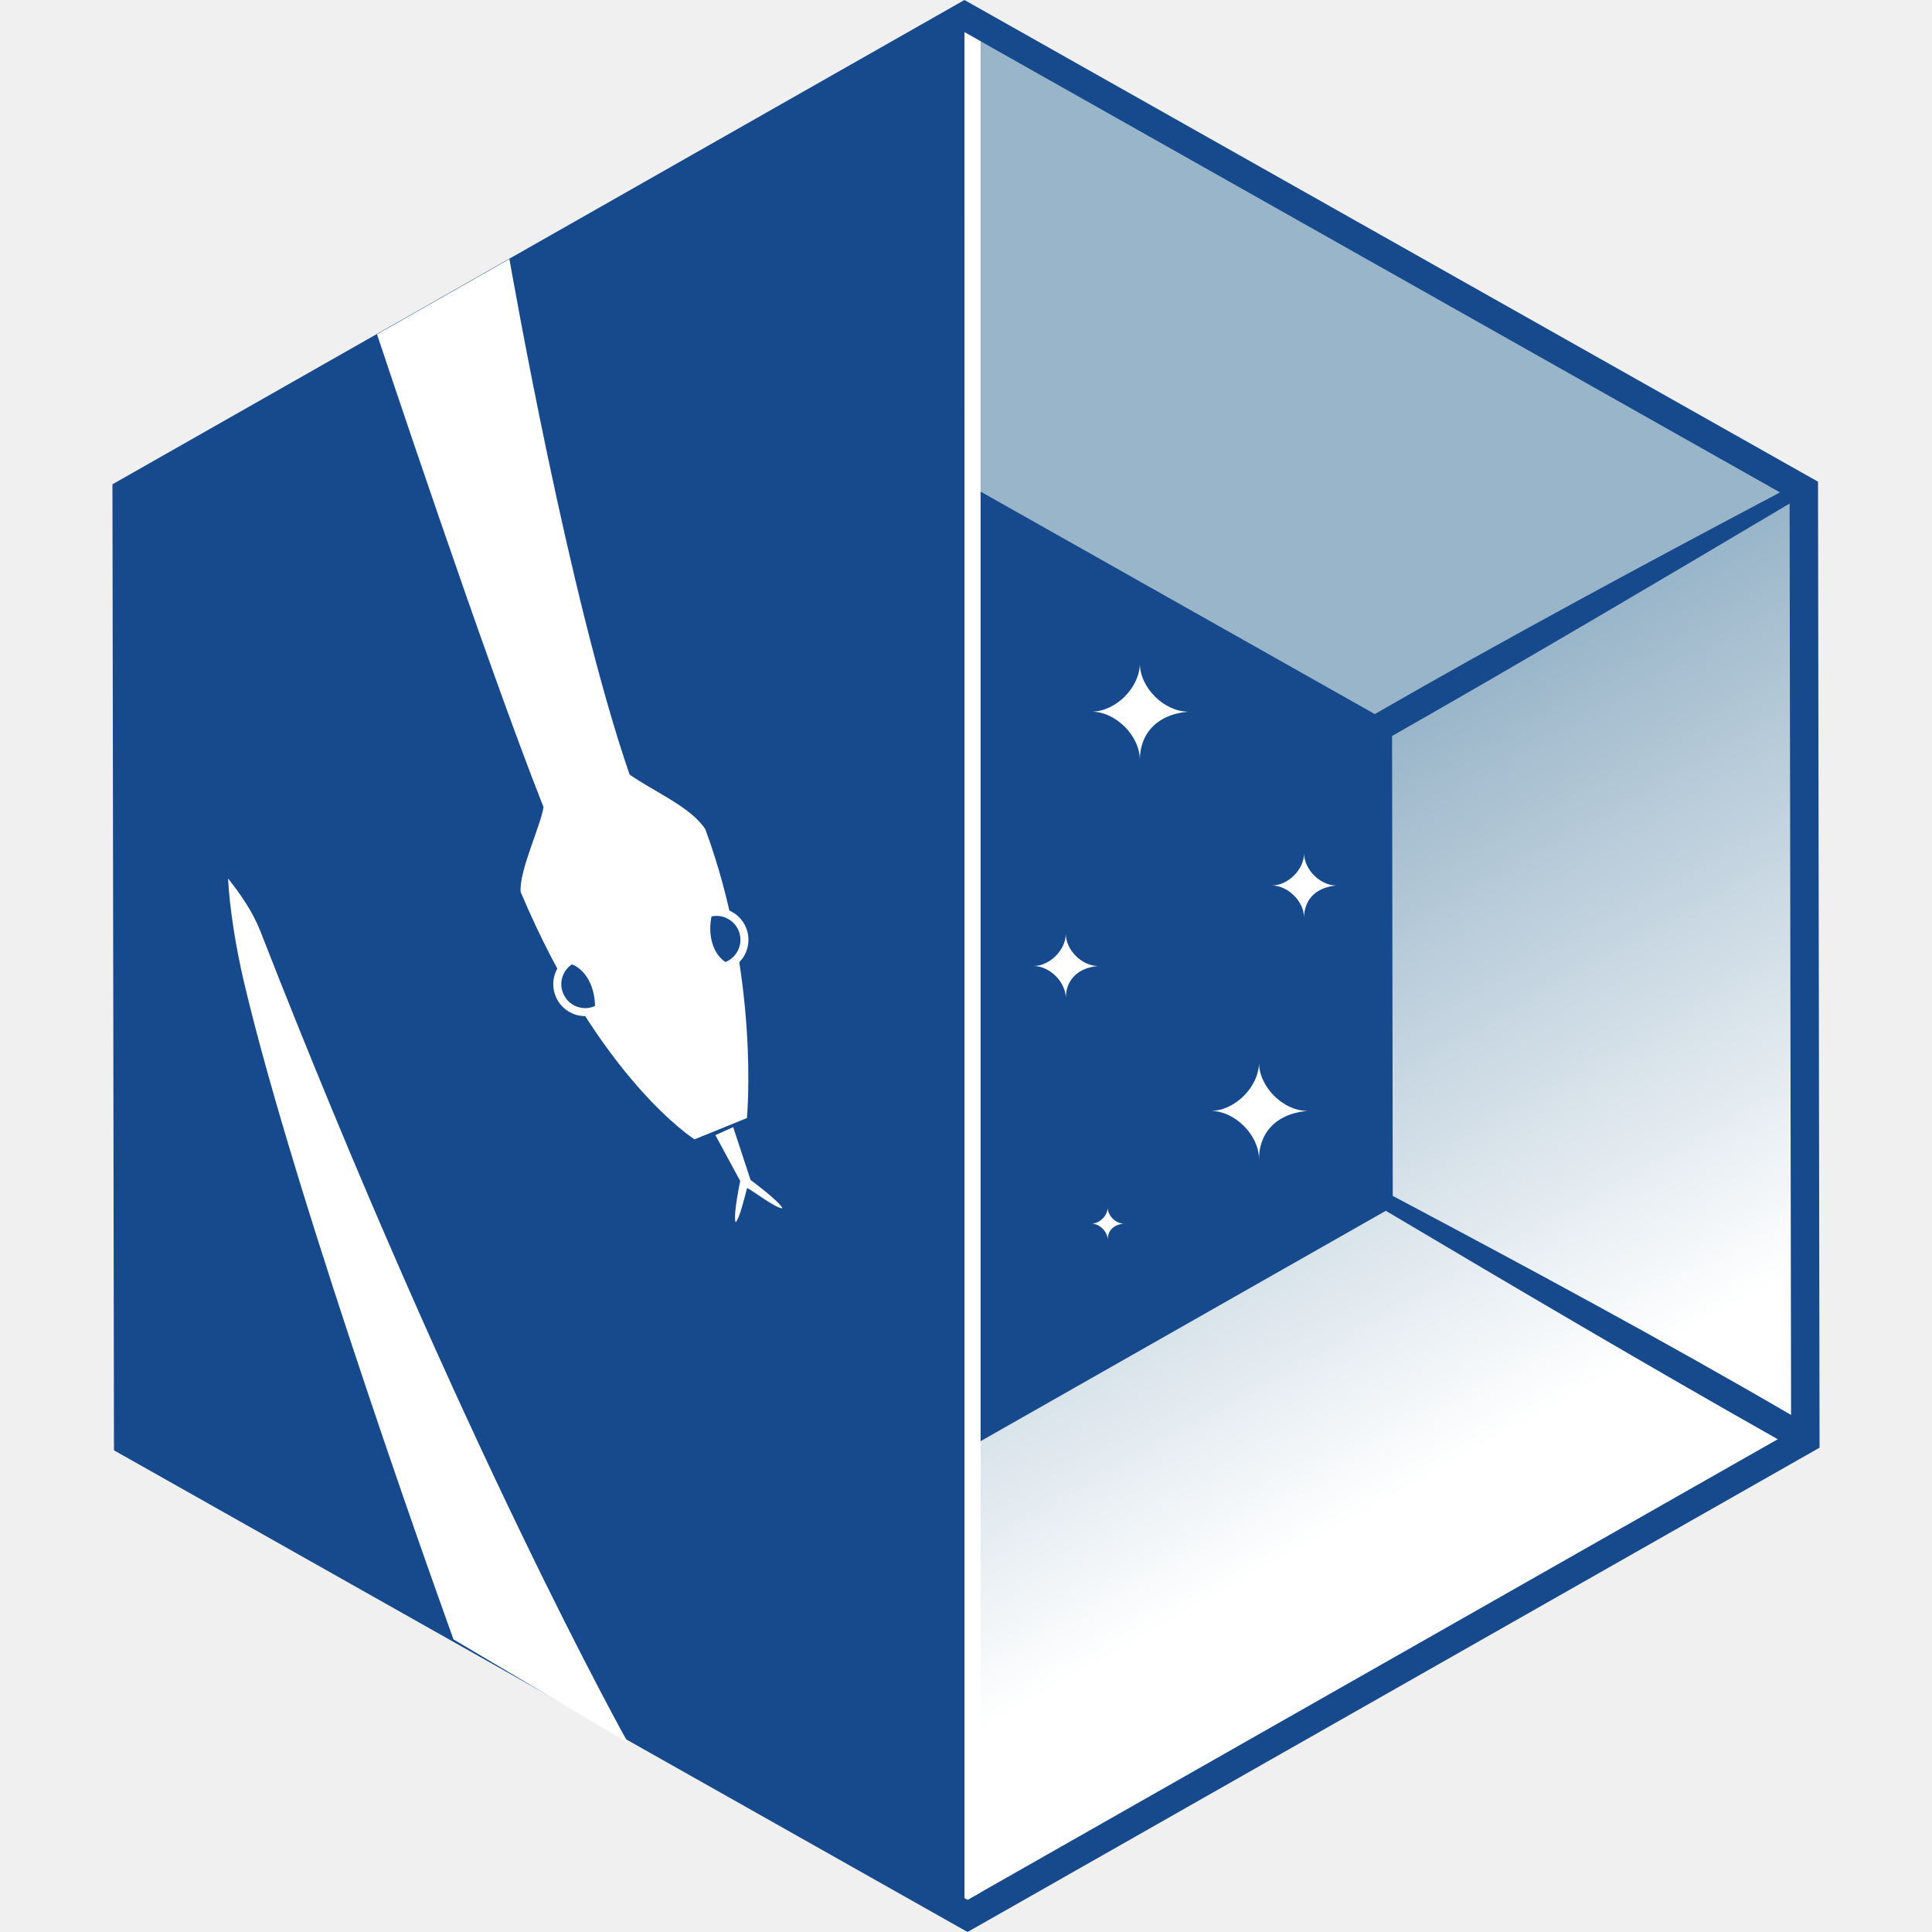
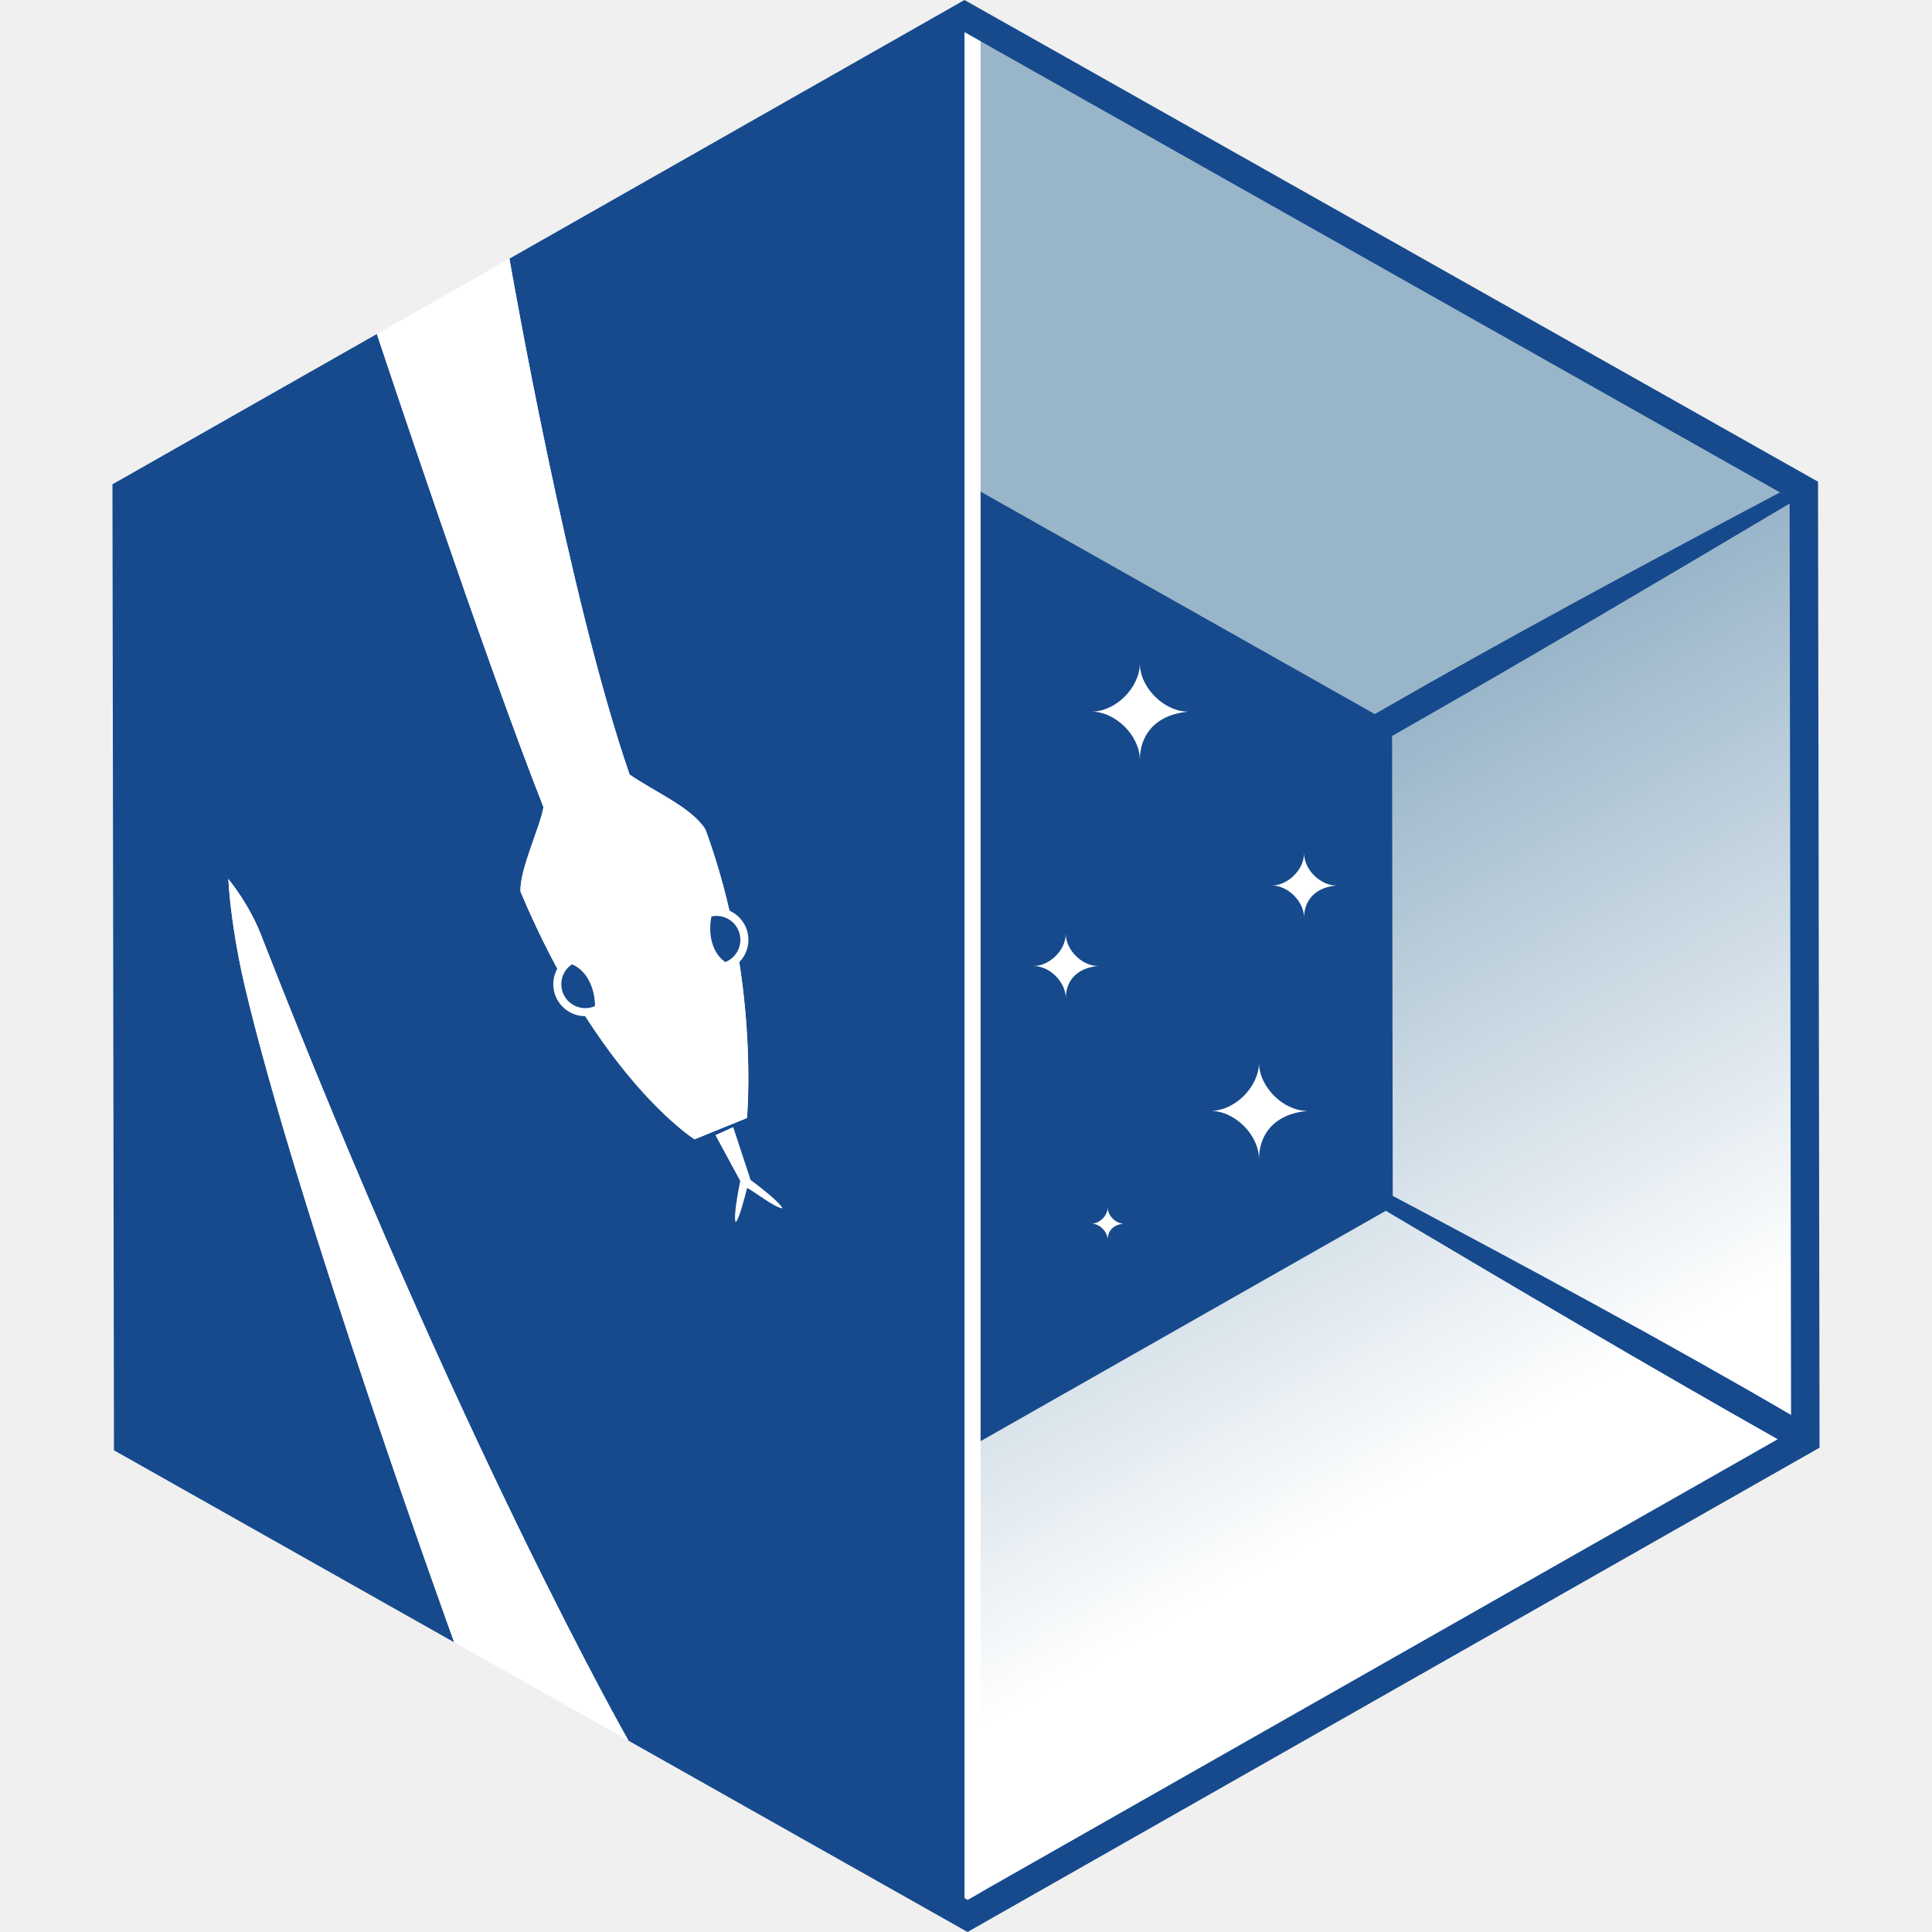
<svg xmlns="http://www.w3.org/2000/svg" xmlns:xlink="http://www.w3.org/1999/xlink" width="120" height="120" viewBox="0 0 31.75 31.75" version="1.1" id="svg5">
  <defs id="defs2">
    <linearGradient id="linearGradient26949">
      <stop style="stop-color:#ffffff;stop-opacity:1;" offset="0" id="stop26945" />
      <stop style="stop-color:#99b5c9;stop-opacity:1" offset="1" id="stop26947" />
    </linearGradient>
    <linearGradient xlink:href="#linearGradient26949" id="linearGradient26951" x1="80.538" y1="96.495" x2="60" y2="60" gradientUnits="userSpaceOnUse" gradientTransform="matrix(0.2645592,0,0,0.2645833,0.00267961,0)" />
  </defs>
  <g id="layer1" style="display:inline">
-     <path style="fill:#164a8d;fill-opacity:1" id="path31" d="M 55.202,58.806 -0.356,26.846 -0.456,-37.249 55,-69.383 l 55.558,31.96 0.101,64.094 z" transform="matrix(0.2524804,0,0,0.2476818,1.962992,17.18493)" />
+     <path d="M 15.85,0 8.372,4.251 c 0.034,0.197 0.97,5.568 1.975,8.478 0.428,0.296 1.008,0.532 1.245,0.899 0.901,2.449 0.683,4.745 0.683,4.745 l -0.861,0.35 c 0,0 -1.555,-0.976 -2.859,-4.067 -0.024,-0.355 0.331,-1.085 0.376,-1.393 C 7.958,10.8 6.242,5.636 6.193,5.489 L 1.848,7.959 1.873,23.834 7.464,26.989 C 7.456,26.966 4.877,19.852 4.015,16.174 3.886,15.62 3.779,14.942 3.753,14.445 c 0.205,0.257 0.407,0.587 0.53,0.901 3.301,8.455 6.037,13.244 6.046,13.26 L 15.9,31.75 29.902,23.791 29.877,7.916 Z" style="fill:#164a8d" id="path7" />
  </g>
  <g id="layer2" style="display:inline">
    <path id="path6304" style="mix-blend-mode:normal;fill:url(#linearGradient26951);fill-opacity:1;fill-rule:evenodd;stroke:none;stroke-width:0.265;stroke-linecap:butt;stroke-linejoin:miter;stroke-miterlimit:4;stroke-dasharray:none;stroke-opacity:1" d="m 15.851,0.529 0.012,7.408 6.73,3.798 c 2.107,-1.215 4.463,-2.481 6.659,-3.643 z M 29.41,8.275 c -2.101,1.248 -4.378,2.594 -6.533,3.82 l 0.011,7.558 c 2.188,1.161 4.514,2.414 6.546,3.6 z M 22.774,19.898 15.889,23.812 15.901,31.221 29.215,23.652 C 27.12,22.469 24.876,21.145 22.774,19.898 Z" />
    <path id="path31-3" style="fill:#ffffff;fill-opacity:1;stroke-width:0.914" d="m 59.906,2 v 115.895 l 0.188,0.105 0.812,-0.461 V 2.564 Z" transform="scale(0.2645833)" />
  </g>
  <g id="layer3" style="display:inline">
    <path id="rect29367-5" style="fill:#ffffff;stroke-width:0.028" d="m 18.203,19.844 c 1e-6,0.132 0.132,0.265 0.265,0.265 -0.185,0.018 -0.265,0.132 -0.265,0.265 1e-6,-0.132 -0.132,-0.265 -0.265,-0.265 0.132,-1e-6 0.265,-0.132 0.265,-0.265 z" />
    <path id="rect29367-6" style="fill:#ffffff;stroke-width:0.085" d="m 20.69,17.462 c 1e-6,0.397 0.397,0.794 0.794,0.794 -0.554,0.054 -0.794,0.397 -0.794,0.794 1e-6,-0.397 -0.397,-0.794 -0.794,-0.794 0.397,-10e-7 0.794,-0.397 0.794,-0.794 z" />
    <path id="rect29367-2" style="fill:#ffffff;stroke-width:0.085" d="m 18.732,10.901 c 2e-6,0.397 0.397,0.794 0.794,0.794 -0.554,0.054 -0.794,0.397 -0.794,0.794 2e-6,-0.397 -0.397,-0.794 -0.794,-0.794 0.397,-1e-6 0.794,-0.397 0.794,-0.794 z" />
    <path id="rect29367-9" style="fill:#ffffff;stroke-width:0.057" d="m 21.431,14.023 c 10e-7,0.265 0.265,0.529 0.529,0.529 -0.37,0.036 -0.529,0.265 -0.529,0.529 10e-7,-0.265 -0.265,-0.529 -0.529,-0.529 0.265,0 0.529,-0.265 0.529,-0.529 z" />
    <path id="rect29367-1" style="fill:#ffffff;stroke-width:0.057" d="m 17.515,15.346 c 1e-6,0.265 0.265,0.529 0.529,0.529 -0.37,0.036 -0.529,0.265 -0.529,0.529 1e-6,-0.265 -0.265,-0.529 -0.529,-0.529 0.265,-10e-7 0.529,-0.265 0.529,-0.529 z" />
  </g>
  <g id="layer4" style="display:inline">
-     <path style="opacity:1;fill:#ffffff;fill-opacity:1;fill-rule:evenodd;stroke:none;stroke-width:0.265px;stroke-linecap:butt;stroke-linejoin:miter;stroke-opacity:1" d="m 7.452,26.941 2.87,1.701 c 0,0 -2.739,-4.875 -6.045,-13.343 -0.123,-0.314 -0.325,-0.605 -0.529,-0.862 0.026,0.497 0.128,1.133 0.258,1.687 0.863,3.684 3.446,10.816 3.446,10.816 z" id="path31887" />
-     <g id="g41169" transform="translate(38.0838,0.3707287)">
-       <path style="fill:#ffffff;fill-opacity:1;fill-rule:evenodd;stroke:none;stroke-width:0.265px;stroke-linecap:butt;stroke-linejoin:miter;stroke-opacity:1" d="m -26.327,18.284 0.408,0.754 c 0,0 -0.121,0.568 -0.076,0.678 0.059,-0.047 0.15,-0.412 0.188,-0.563 0.067,0.022 0.475,0.34 0.581,0.333 -0.042,-0.111 -0.523,-0.465 -0.523,-0.465 l -0.286,-0.869 z" id="path39696" />
-       <g id="g39661">
-         <path id="path31-7" style="opacity:1;fill:#ffffff;fill-opacity:1;stroke-width:0.25" d="m -29.712,3.886 -2.176,1.237 c 0.049,0.146 1.763,5.306 2.736,7.77 -0.045,0.307 -0.4,1.038 -0.376,1.393 1.304,3.091 2.858,4.067 2.858,4.067 l 0.861,-0.35 c 0,0 0.218,-2.297 -0.683,-4.745 -0.238,-0.366 -0.817,-0.603 -1.245,-0.899 -1.005,-2.913 -1.942,-8.287 -1.975,-8.472 z" />
-         <path id="path36526" style="opacity:1;fill:#164a8d;fill-opacity:1;stroke:#ffffff;stroke-width:0.132;stroke-opacity:1" d="m -26.447,14.636 c 0.242,-0.076 0.5,0.058 0.576,0.3 0.076,0.242 -0.058,0.5 -0.3,0.576 -0.264,-0.154 -0.362,-0.519 -0.276,-0.876 z" />
-         <path id="path36526-0" style="opacity:1;fill:#164a8d;fill-opacity:1;stroke:#ffffff;stroke-width:0.132;stroke-opacity:1" d="m -28.241,16.203 c -0.221,0.125 -0.501,0.047 -0.625,-0.174 -0.125,-0.221 -0.047,-0.501 0.174,-0.625 0.291,0.095 0.462,0.433 0.452,0.799 z" />
-       </g>
-     </g>
+     <path d="m 10.328,28.605 c -0.009,-0.015 -2.745,-4.805 -6.046,-13.26 -0.123,-0.314 -0.325,-0.644 -0.53,-0.901 0.026,0.497 0.133,1.175 0.263,1.729 0.861,3.678 3.44,10.792 3.449,10.815 z" style="opacity:1;fill:#ffffff;fill-rule:evenodd;stroke-width:0.265px" id="path9" />
+     <path style="fill:#ffffff;fill-opacity:1;fill-rule:evenodd;stroke:none;stroke-width:0.265px;stroke-linecap:butt;stroke-linejoin:miter;stroke-opacity:1" d="m 11.757,18.654 0.408,0.754 c 0,0 -0.121,0.568 -0.076,0.678 0.059,-0.047 0.15,-0.412 0.188,-0.563 0.067,0.022 0.475,0.34 0.581,0.333 -0.042,-0.111 -0.523,-0.465 -0.523,-0.465 l -0.286,-0.869 z" id="path39696" />
+     <path d="m 6.193,5.489 c 0.049,0.147 1.765,5.311 2.738,7.774 -0.045,0.307 -0.4,1.038 -0.376,1.393 1.304,3.091 2.859,4.067 2.859,4.067 l 0.861,-0.35 c 0,0 0.218,-2.297 -0.683,-4.745 C 11.354,13.261 10.774,13.024 10.346,12.728 9.342,9.819 8.406,4.448 8.372,4.251 Z" style="fill:#ffffff;stroke-width:0.25" id="path5" />
+     <path id="path36526" style="fill:#164a8d;fill-opacity:1;stroke:#ffffff;stroke-width:0.132;stroke-opacity:1" d="m 11.636,15.007 c 0.242,-0.076 0.5,0.058 0.576,0.3 0.076,0.242 -0.058,0.5 -0.3,0.576 -0.264,-0.154 -0.362,-0.519 -0.276,-0.876 z" />
+     <path id="path36526-0" style="fill:#164a8d;fill-opacity:1;stroke:#ffffff;stroke-width:0.132;stroke-opacity:1" d="m 9.843,16.574 c -0.221,0.125 -0.501,0.047 -0.625,-0.174 -0.125,-0.221 -0.047,-0.501 0.174,-0.625 0.291,0.095 0.462,0.433 0.452,0.799 z" />
  </g>
</svg>
